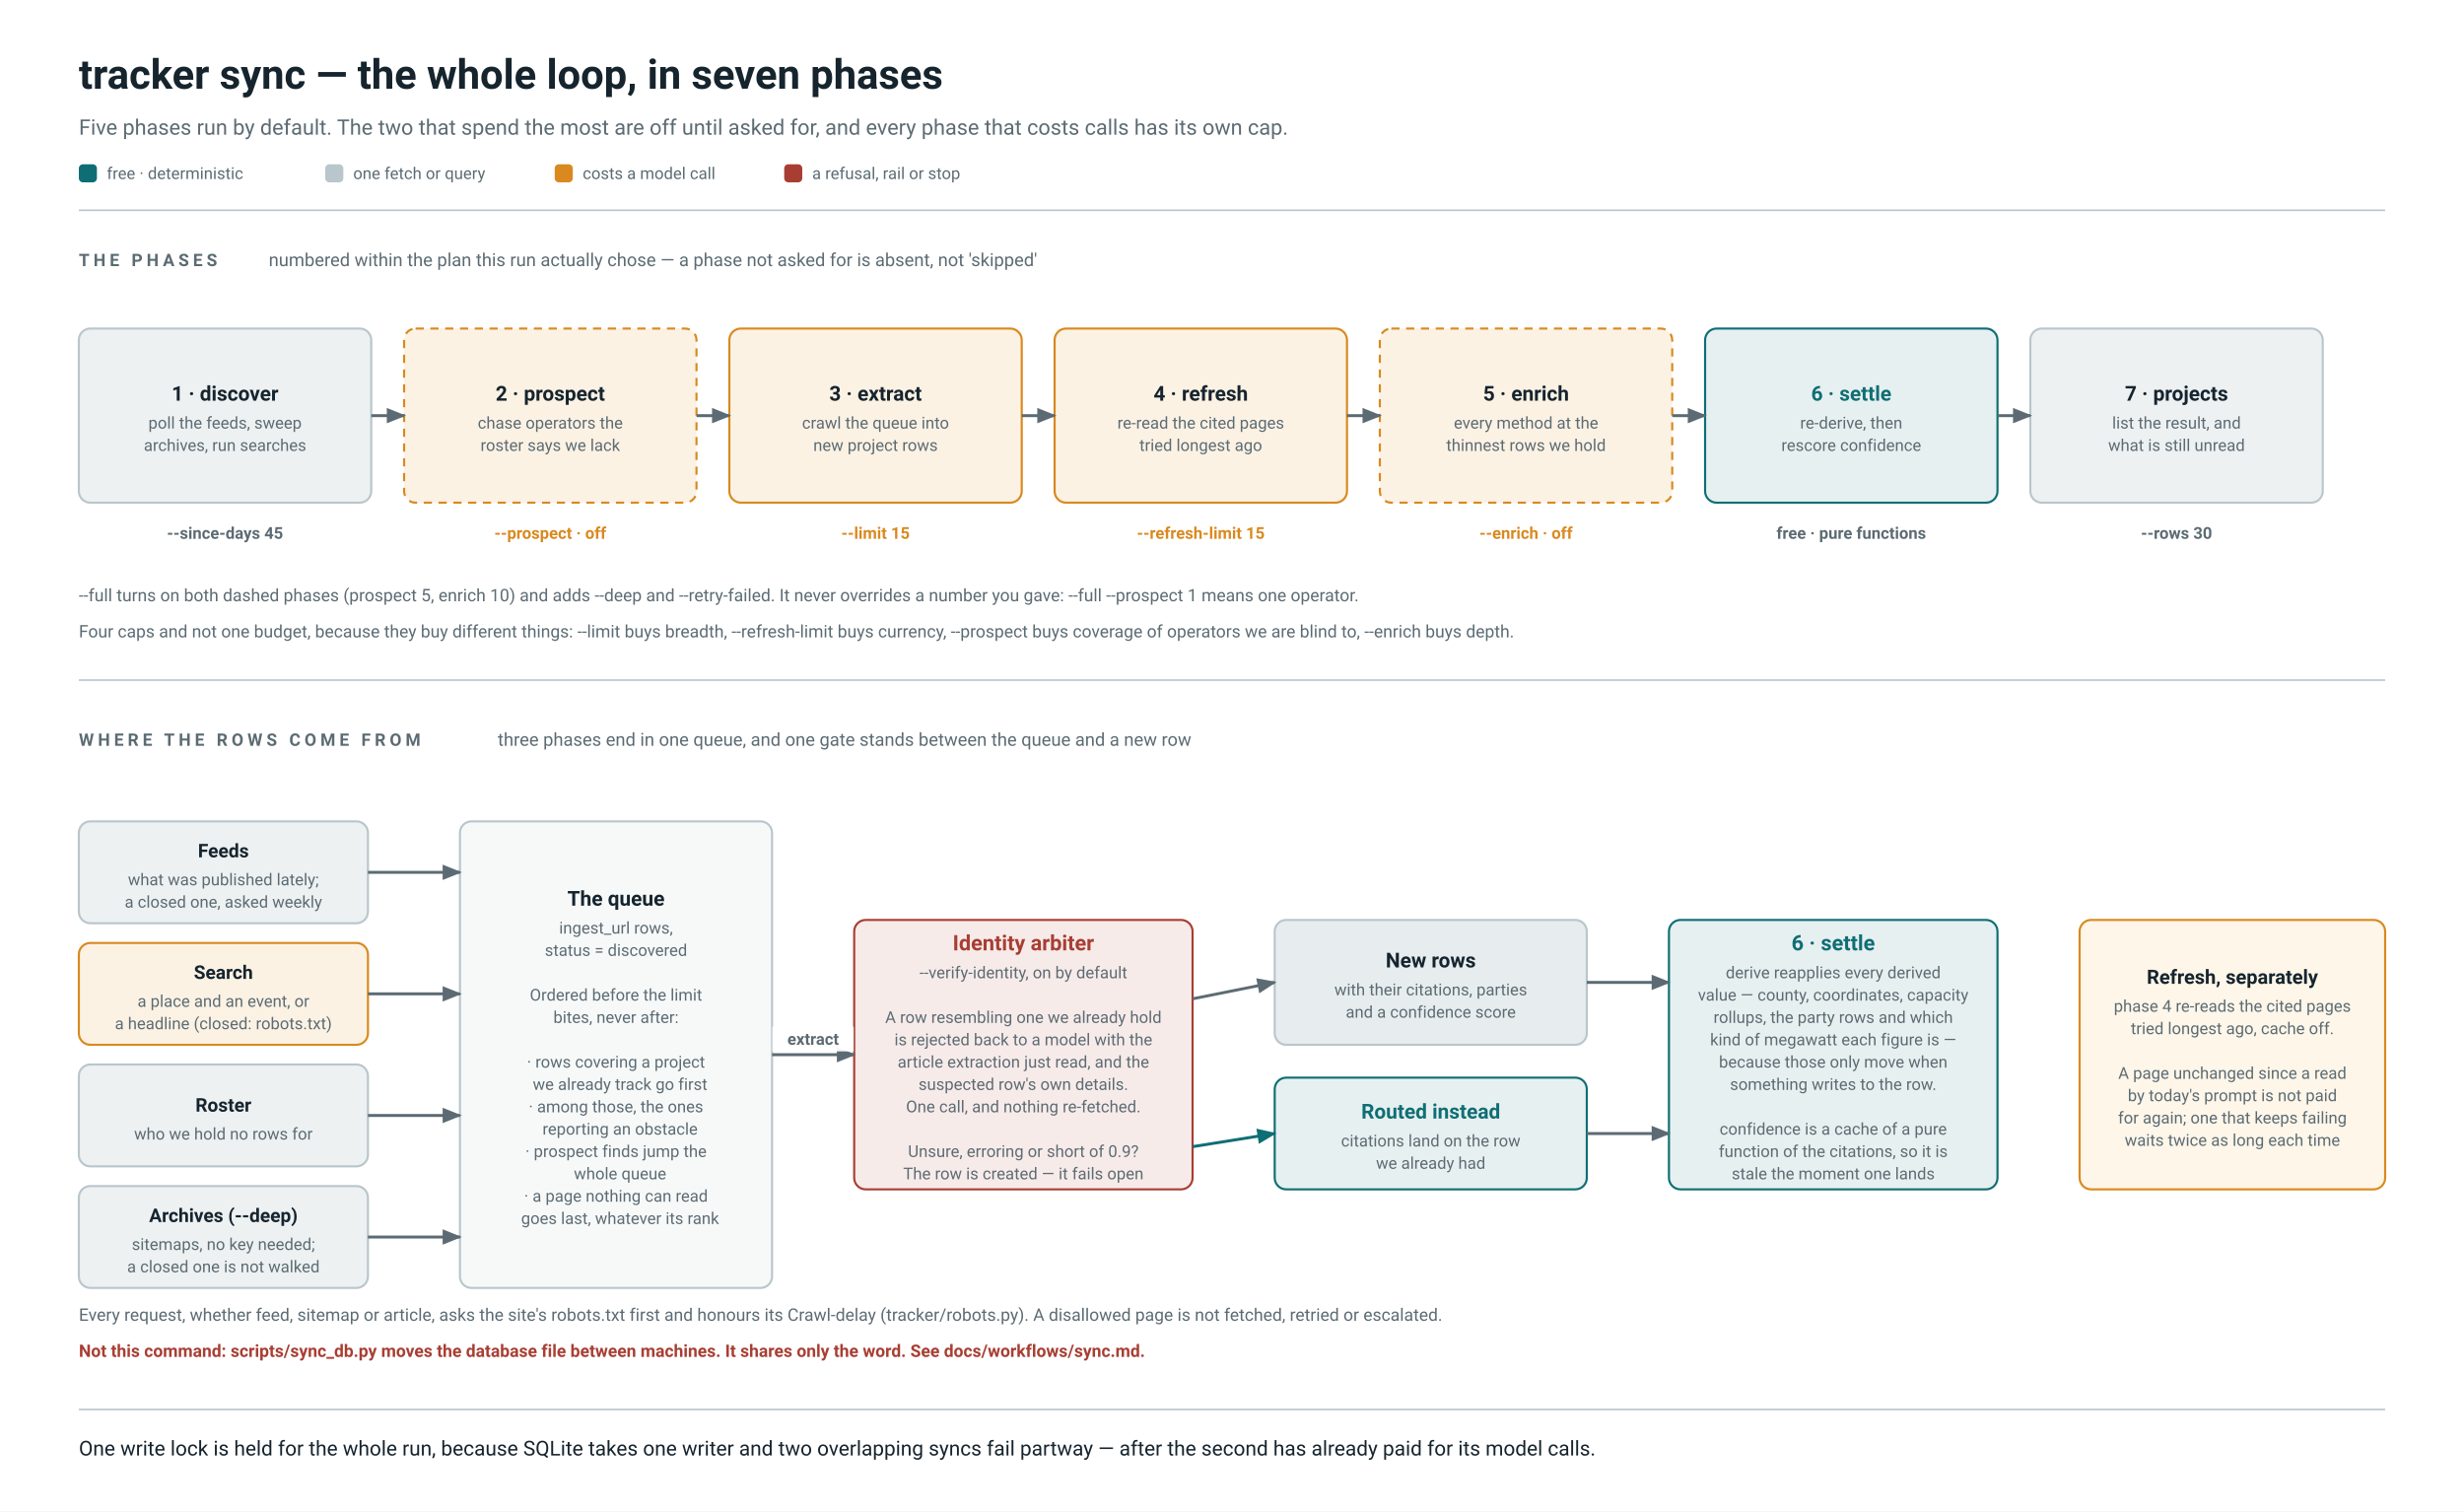
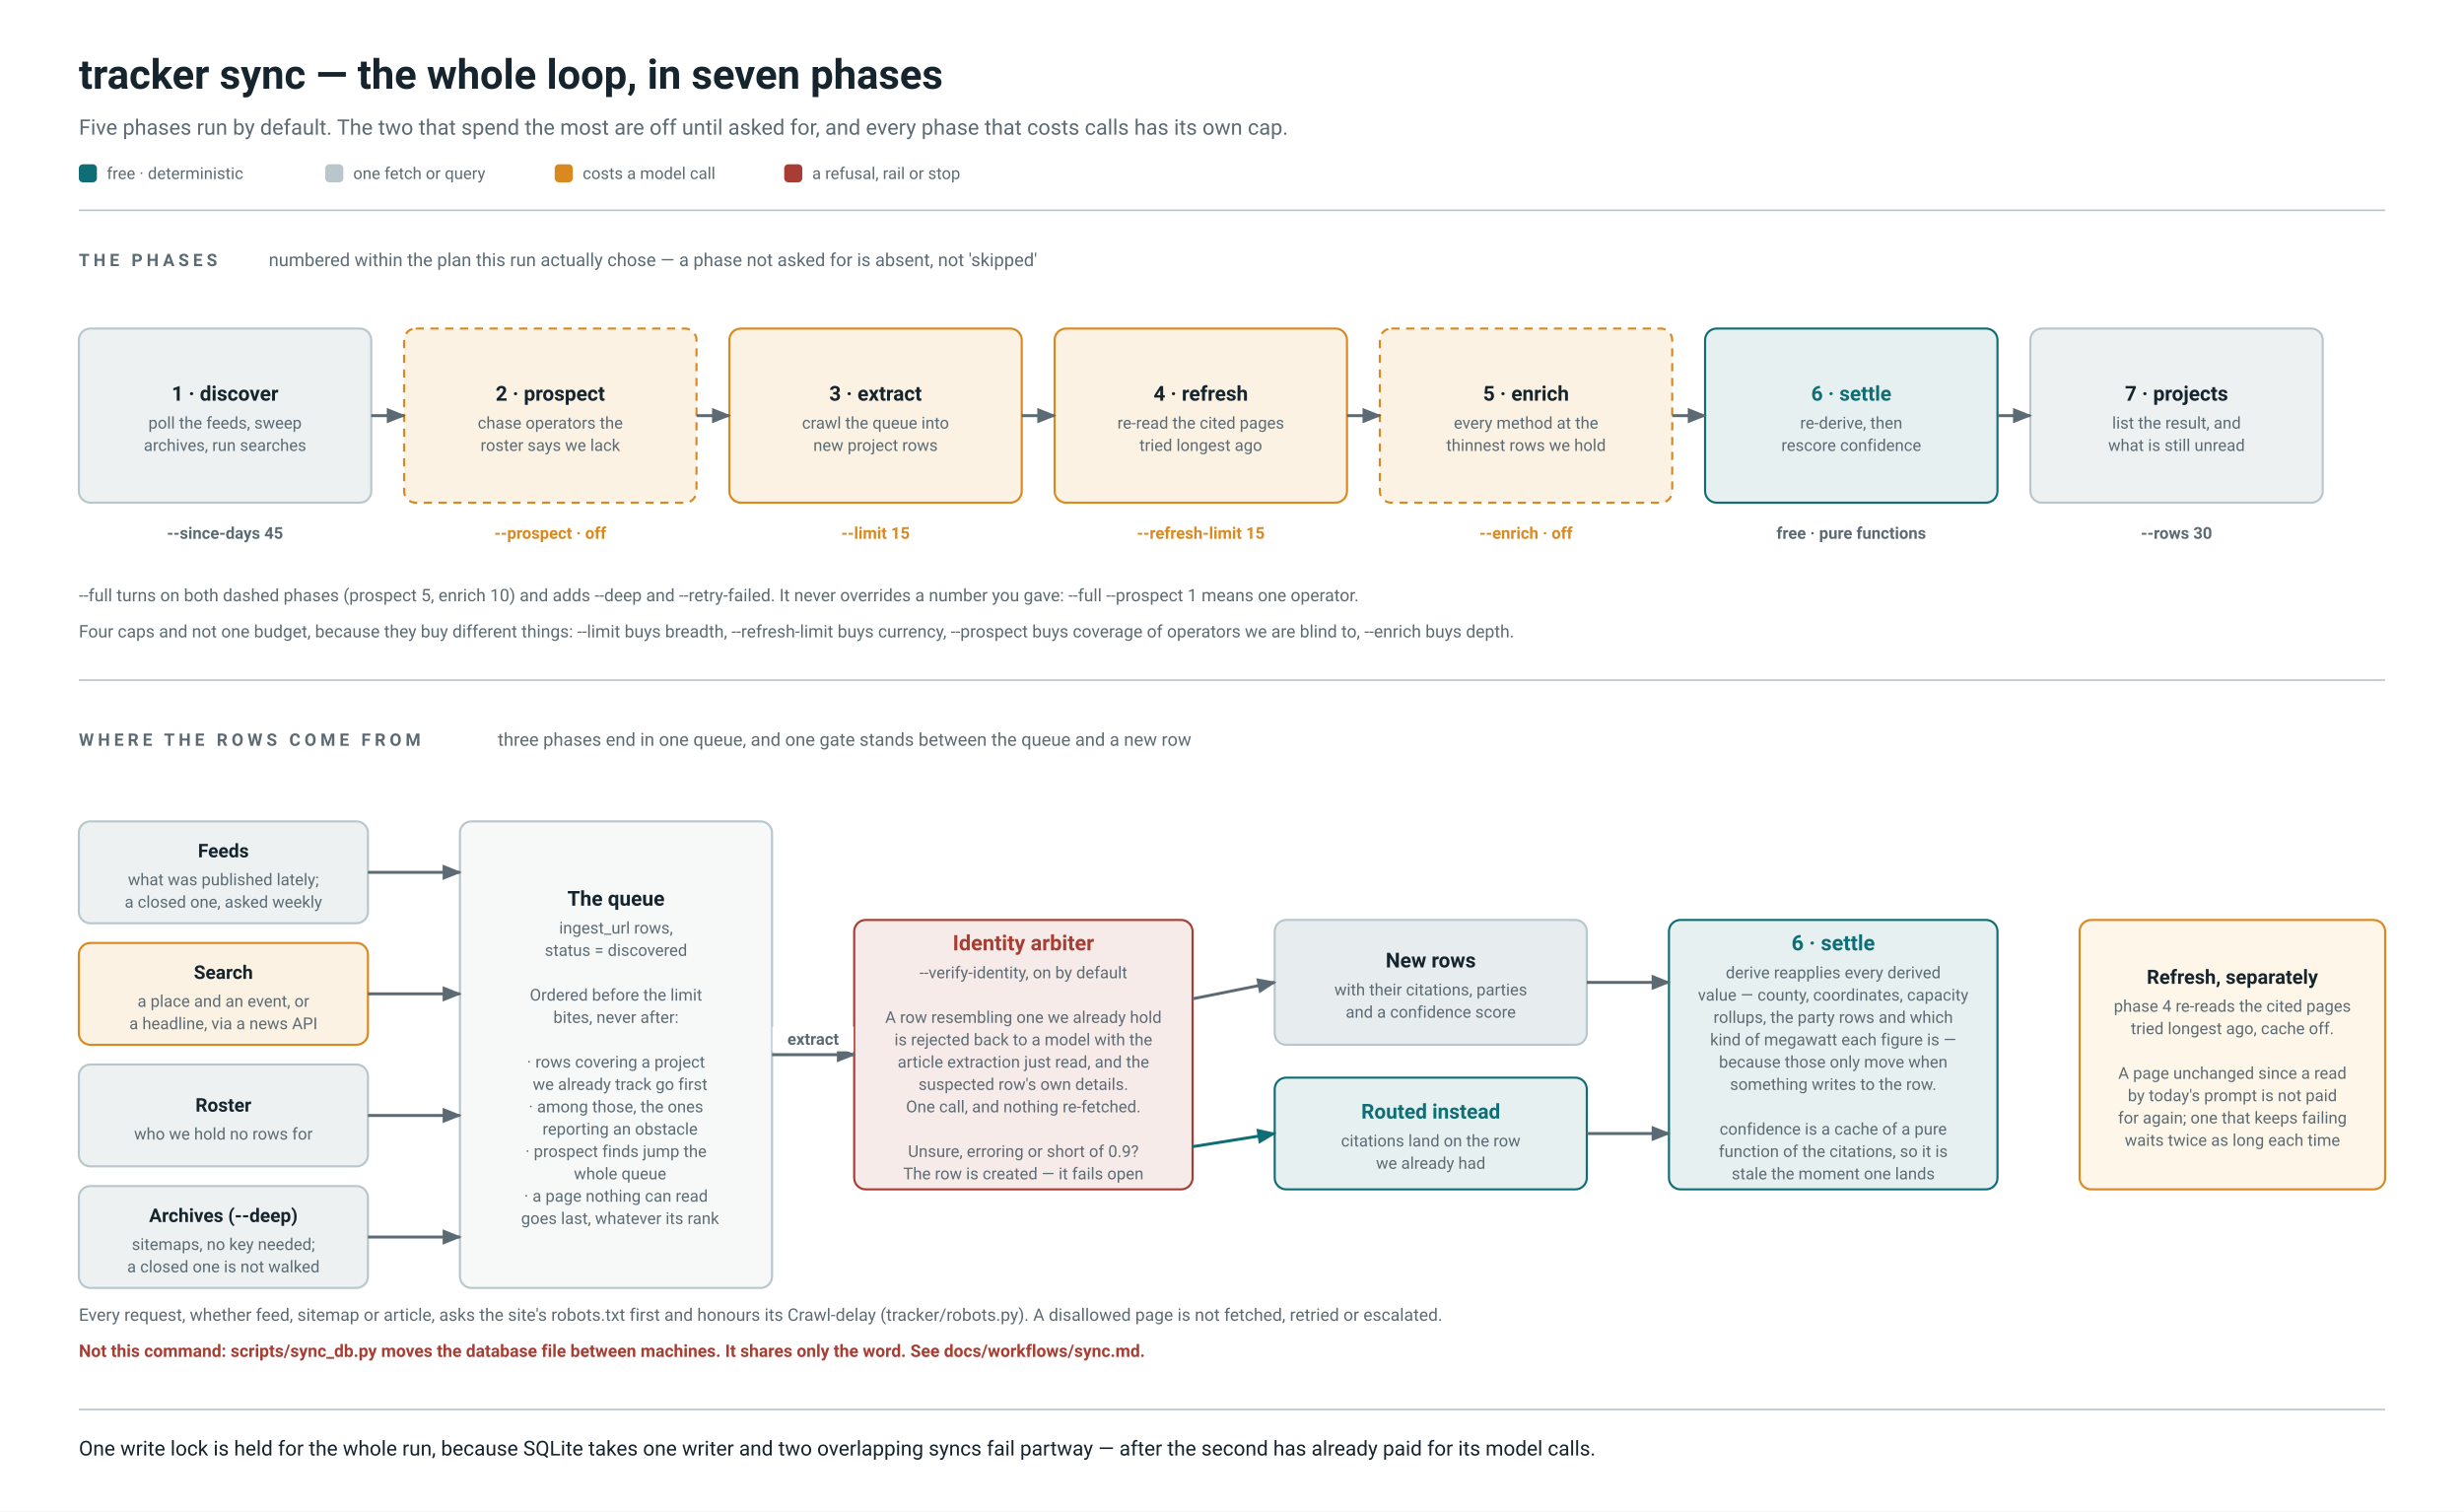
<svg xmlns="http://www.w3.org/2000/svg" width="1500" height="920" viewBox="0 0 1500 920" font-family="system-ui,-apple-system,'Segoe UI',Roboto,'Helvetica Neue','DejaVu Sans',Arial,sans-serif">
  <defs>
    <marker id="a0F6E75" viewBox="0 0 10 10" refX="9" refY="5" markerWidth="6.5" markerHeight="6.5" orient="auto-start-reverse">
      <path d="M 0 1 L 10 5 L 0 9 z" fill="#0F6E75" />
    </marker>
    <marker id="a5C6B73" viewBox="0 0 10 10" refX="9" refY="5" markerWidth="6.5" markerHeight="6.5" orient="auto-start-reverse">
      <path d="M 0 1 L 10 5 L 0 9 z" fill="#5C6B73" />
    </marker>
  </defs>
  <rect width="1500" height="920" fill="#FFFFFF" />
  <g font-family="system-ui,-apple-system,'Segoe UI',Roboto,'Helvetica Neue','DejaVu Sans',Arial,sans-serif" xml:space="preserve">
    <text x="48.0" y="54.0" font-size="25" fill="#16242E" text-anchor="start" font-weight="700">tracker sync — the whole loop, in seven phases</text>
    <text x="48.0" y="82.0" font-size="13" fill="#5C6B73" text-anchor="start">Five phases run by default. The two that spend the most are off until asked for, and every phase that costs calls has its own cap.</text>
    <rect x="48.0" y="100.0" width="11" height="11" rx="2.5" fill="#0F6E75" />
    <text x="65.0" y="109.0" font-size="10" fill="#5C6B73" text-anchor="start">free · deterministic</text>
    <rect x="198.0" y="100.0" width="11" height="11" rx="2.5" fill="#B9C6CC" />
    <text x="215.0" y="109.0" font-size="10" fill="#5C6B73" text-anchor="start">one fetch or query</text>
    <rect x="337.7" y="100.0" width="11" height="11" rx="2.5" fill="#D9891F" />
    <text x="354.7" y="109.0" font-size="10" fill="#5C6B73" text-anchor="start">costs a model call</text>
    <rect x="477.4" y="100.0" width="11" height="11" rx="2.5" fill="#A83E33" />
    <text x="494.4" y="109.0" font-size="10" fill="#5C6B73" text-anchor="start">a refusal, rail or stop</text>
    <line x1="48" y1="128" x2="1452" y2="128" stroke="#B9C6CC" stroke-width="1" />
    <text x="48.0" y="162.0" font-size="10.5" fill="#5C6B73" text-anchor="start" font-weight="700" letter-spacing="2.4">THE PHASES</text>
    <text x="163.6" y="162.0" font-size="11" fill="#5C6B73" text-anchor="start">numbered within the plan this run actually chose — a phase not asked for is absent, not 'skipped'</text>
    <rect x="48.0" y="200.0" width="178.0" height="106.0" rx="7" fill="#EDF1F2" stroke="#B9C6CC" stroke-width="1.3" />
    <text x="137.0" y="243.9" font-size="12.5" fill="#16242E" text-anchor="middle" font-weight="700">1 · discover</text>
    <text x="137.0" y="260.9" font-size="10" fill="#5C6B73" text-anchor="middle">poll the feeds, sweep</text>
    <text x="137.0" y="274.5" font-size="10" fill="#5C6B73" text-anchor="middle">archives, run searches</text>
    <text x="137.0" y="328.0" font-size="10" fill="#5C6B73" text-anchor="middle" font-weight="700">--since-days 45</text>
    <rect x="246.0" y="200.0" width="178.0" height="106.0" rx="7" fill="#FBF2E4" stroke="#D9891F" stroke-width="1.3" stroke-dasharray="5 4" />
    <text x="335.0" y="243.9" font-size="12.5" fill="#16242E" text-anchor="middle" font-weight="700">2 · prospect</text>
    <text x="335.0" y="260.9" font-size="10" fill="#5C6B73" text-anchor="middle">chase operators the</text>
    <text x="335.0" y="274.5" font-size="10" fill="#5C6B73" text-anchor="middle">roster says we lack</text>
    <text x="335.0" y="328.0" font-size="10" fill="#D9891F" text-anchor="middle" font-weight="700">--prospect · off</text>
    <rect x="444.0" y="200.0" width="178.0" height="106.0" rx="7" fill="#FBF2E4" stroke="#D9891F" stroke-width="1.3" />
    <text x="533.0" y="243.9" font-size="12.5" fill="#16242E" text-anchor="middle" font-weight="700">3 · extract</text>
    <text x="533.0" y="260.9" font-size="10" fill="#5C6B73" text-anchor="middle">crawl the queue into</text>
    <text x="533.0" y="274.5" font-size="10" fill="#5C6B73" text-anchor="middle">new project rows</text>
    <text x="533.0" y="328.0" font-size="10" fill="#D9891F" text-anchor="middle" font-weight="700">--limit 15</text>
    <rect x="642.0" y="200.0" width="178.0" height="106.0" rx="7" fill="#FBF2E4" stroke="#D9891F" stroke-width="1.3" />
    <text x="731.0" y="243.9" font-size="12.5" fill="#16242E" text-anchor="middle" font-weight="700">4 · refresh</text>
    <text x="731.0" y="260.9" font-size="10" fill="#5C6B73" text-anchor="middle">re-read the cited pages</text>
    <text x="731.0" y="274.5" font-size="10" fill="#5C6B73" text-anchor="middle">tried longest ago</text>
    <text x="731.0" y="328.0" font-size="10" fill="#D9891F" text-anchor="middle" font-weight="700">--refresh-limit 15</text>
    <rect x="840.0" y="200.0" width="178.0" height="106.0" rx="7" fill="#FBF2E4" stroke="#D9891F" stroke-width="1.3" stroke-dasharray="5 4" />
    <text x="929.0" y="243.9" font-size="12.5" fill="#16242E" text-anchor="middle" font-weight="700">5 · enrich</text>
    <text x="929.0" y="260.9" font-size="10" fill="#5C6B73" text-anchor="middle">every method at the</text>
    <text x="929.0" y="274.5" font-size="10" fill="#5C6B73" text-anchor="middle">thinnest rows we hold</text>
    <text x="929.0" y="328.0" font-size="10" fill="#D9891F" text-anchor="middle" font-weight="700">--enrich · off</text>
    <rect x="1038.0" y="200.0" width="178.0" height="106.0" rx="7" fill="#E7F0F0" stroke="#0F6E75" stroke-width="1.3" />
    <text x="1127.0" y="243.9" font-size="12.5" fill="#0F6E75" text-anchor="middle" font-weight="700">6 · settle</text>
    <text x="1127.0" y="260.9" font-size="10" fill="#5C6B73" text-anchor="middle">re-derive, then</text>
    <text x="1127.0" y="274.5" font-size="10" fill="#5C6B73" text-anchor="middle">rescore confidence</text>
    <text x="1127.0" y="328.0" font-size="10" fill="#5C6B73" text-anchor="middle" font-weight="700">free · pure functions</text>
    <rect x="1236.0" y="200.0" width="178.0" height="106.0" rx="7" fill="#EDF1F2" stroke="#B9C6CC" stroke-width="1.3" />
    <text x="1325.0" y="243.9" font-size="12.5" fill="#16242E" text-anchor="middle" font-weight="700">7 · projects</text>
    <text x="1325.0" y="260.9" font-size="10" fill="#5C6B73" text-anchor="middle">list the result, and</text>
    <text x="1325.0" y="274.5" font-size="10" fill="#5C6B73" text-anchor="middle">what is still unread</text>
    <text x="1325.0" y="328.0" font-size="10" fill="#5C6B73" text-anchor="middle" font-weight="700">--rows 30</text>
    <polyline points="226.0,253.0 246.0,253.0" fill="none" stroke="#5C6B73" stroke-width="1.8" stroke-linejoin="round" marker-end="url(#a5C6B73)" />
    <polyline points="424.0,253.0 444.0,253.0" fill="none" stroke="#5C6B73" stroke-width="1.8" stroke-linejoin="round" marker-end="url(#a5C6B73)" />
    <polyline points="622.0,253.0 642.0,253.0" fill="none" stroke="#5C6B73" stroke-width="1.8" stroke-linejoin="round" marker-end="url(#a5C6B73)" />
    <polyline points="820.0,253.0 840.0,253.0" fill="none" stroke="#5C6B73" stroke-width="1.8" stroke-linejoin="round" marker-end="url(#a5C6B73)" />
    <polyline points="1018.0,253.0 1038.0,253.0" fill="none" stroke="#5C6B73" stroke-width="1.8" stroke-linejoin="round" marker-end="url(#a5C6B73)" />
    <polyline points="1216.0,253.0 1236.0,253.0" fill="none" stroke="#5C6B73" stroke-width="1.8" stroke-linejoin="round" marker-end="url(#a5C6B73)" />
    <text x="48.0" y="366.0" font-size="10.5" fill="#5C6B73" text-anchor="start">--full turns on both dashed phases (prospect 5, enrich 10) and adds --deep and --retry-failed. It never overrides a number you gave: --full --prospect 1 means one operator.</text>
    <text x="48.0" y="388.0" font-size="10.5" fill="#5C6B73" text-anchor="start">Four caps and not one budget, because they buy different things: --limit buys breadth, --refresh-limit buys currency, --prospect buys coverage of operators we are blind to, --enrich buys depth.</text>
    <line x1="48" y1="414" x2="1452" y2="414" stroke="#B9C6CC" stroke-width="1" />
    <text x="48.0" y="454.0" font-size="10.5" fill="#5C6B73" text-anchor="start" font-weight="700" letter-spacing="2.4">WHERE THE ROWS COME FROM</text>
    <text x="303.0" y="454.0" font-size="11" fill="#5C6B73" text-anchor="start">three phases end in one queue, and one gate stands between the queue and a new row</text>
    <rect x="48.0" y="500.0" width="176.0" height="62.0" rx="7" fill="#EDF1F2" stroke="#B9C6CC" stroke-width="1.3" />
    <text x="136.0" y="521.9" font-size="11.5" fill="#16242E" text-anchor="middle" font-weight="700">Feeds</text>
    <text x="136.0" y="538.9" font-size="10" fill="#5C6B73" text-anchor="middle">what was published lately;</text>
    <text x="136.0" y="552.5" font-size="10" fill="#5C6B73" text-anchor="middle">a closed one, asked weekly</text>
    <rect x="48.0" y="574.0" width="176.0" height="62.0" rx="7" fill="#FBF2E4" stroke="#D9891F" stroke-width="1.3" />
    <text x="136.0" y="595.9" font-size="11.5" fill="#16242E" text-anchor="middle" font-weight="700">Search</text>
    <text x="136.0" y="612.9" font-size="10" fill="#5C6B73" text-anchor="middle">a place and an event, or</text>
-     <text x="136.0" y="626.5" font-size="10" fill="#5C6B73" text-anchor="middle">a headline (closed: robots.txt)</text>
+     <text x="136.0" y="626.5" font-size="10" fill="#5C6B73" text-anchor="middle">a headline, via a news API</text>
    <rect x="48.0" y="648.0" width="176.0" height="62.0" rx="7" fill="#EDF1F2" stroke="#B9C6CC" stroke-width="1.3" />
    <text x="136.0" y="676.7" font-size="11.5" fill="#16242E" text-anchor="middle" font-weight="700">Roster</text>
    <text x="136.0" y="693.7" font-size="10" fill="#5C6B73" text-anchor="middle">who we hold no rows for</text>
    <rect x="48.0" y="722.0" width="176.0" height="62.0" rx="7" fill="#EDF1F2" stroke="#B9C6CC" stroke-width="1.3" />
    <text x="136.0" y="743.9" font-size="11.5" fill="#16242E" text-anchor="middle" font-weight="700">Archives (--deep)</text>
    <text x="136.0" y="760.9" font-size="10" fill="#5C6B73" text-anchor="middle">sitemaps, no key needed;</text>
    <text x="136.0" y="774.5" font-size="10" fill="#5C6B73" text-anchor="middle">a closed one is not walked</text>
    <rect x="280.0" y="500.0" width="190.0" height="284.0" rx="7" fill="#F7F9F9" stroke="#B9C6CC" stroke-width="1.3" />
    <text x="375.0" y="551.3" font-size="12.5" fill="#16242E" text-anchor="middle" font-weight="700">The queue</text>
    <text x="375.0" y="568.3" font-size="10" fill="#5C6B73" text-anchor="middle">ingest_url rows,</text>
    <text x="375.0" y="581.9" font-size="10" fill="#5C6B73" text-anchor="middle">status = discovered</text>
    <text x="375.0" y="595.5" font-size="10" fill="#5C6B73" text-anchor="middle" />
    <text x="375.0" y="609.1" font-size="10" fill="#5C6B73" text-anchor="middle">Ordered before the limit</text>
    <text x="375.0" y="622.7" font-size="10" fill="#5C6B73" text-anchor="middle">bites, never after:</text>
    <text x="375.0" y="636.3" font-size="10" fill="#5C6B73" text-anchor="middle" />
    <text x="375.0" y="649.9" font-size="10" fill="#5C6B73" text-anchor="middle">· rows covering a project</text>
    <text x="375.0" y="663.5" font-size="10" fill="#5C6B73" text-anchor="middle">  we already track go first</text>
    <text x="375.0" y="677.1" font-size="10" fill="#5C6B73" text-anchor="middle">· among those, the ones</text>
    <text x="375.0" y="690.7" font-size="10" fill="#5C6B73" text-anchor="middle">  reporting an obstacle</text>
    <text x="375.0" y="704.3" font-size="10" fill="#5C6B73" text-anchor="middle">· prospect finds jump the</text>
    <text x="375.0" y="717.9" font-size="10" fill="#5C6B73" text-anchor="middle">  whole queue</text>
    <text x="375.0" y="731.5" font-size="10" fill="#5C6B73" text-anchor="middle">· a page nothing can read</text>
    <text x="375.0" y="745.1" font-size="10" fill="#5C6B73" text-anchor="middle">  goes last, whatever its rank</text>
    <polyline points="224.0,531.0 280.0,531.0" fill="none" stroke="#5C6B73" stroke-width="1.8" stroke-linejoin="round" marker-end="url(#a5C6B73)" />
    <polyline points="224.0,605.0 280.0,605.0" fill="none" stroke="#5C6B73" stroke-width="1.8" stroke-linejoin="round" marker-end="url(#a5C6B73)" />
    <polyline points="224.0,679.0 280.0,679.0" fill="none" stroke="#5C6B73" stroke-width="1.8" stroke-linejoin="round" marker-end="url(#a5C6B73)" />
    <polyline points="224.0,753.0 280.0,753.0" fill="none" stroke="#5C6B73" stroke-width="1.8" stroke-linejoin="round" marker-end="url(#a5C6B73)" />
    <rect x="520.0" y="560.0" width="206.0" height="164.0" rx="7" fill="#F7EBE9" stroke="#A83E33" stroke-width="1.3" />
    <text x="623.0" y="578.5" font-size="13" fill="#A83E33" text-anchor="middle" font-weight="700">Identity arbiter</text>
    <text x="623.0" y="595.5" font-size="10" fill="#5C6B73" text-anchor="middle">--verify-identity, on by default</text>
    <text x="623.0" y="609.1" font-size="10" fill="#5C6B73" text-anchor="middle" />
    <text x="623.0" y="622.7" font-size="10" fill="#5C6B73" text-anchor="middle">A row resembling one we already hold</text>
    <text x="623.0" y="636.3" font-size="10" fill="#5C6B73" text-anchor="middle">is rejected back to a model with the</text>
    <text x="623.0" y="649.9" font-size="10" fill="#5C6B73" text-anchor="middle">article extraction just read, and the</text>
    <text x="623.0" y="663.5" font-size="10" fill="#5C6B73" text-anchor="middle">suspected row's own details.</text>
    <text x="623.0" y="677.1" font-size="10" fill="#5C6B73" text-anchor="middle">One call, and nothing re-fetched.</text>
    <text x="623.0" y="690.7" font-size="10" fill="#5C6B73" text-anchor="middle" />
    <text x="623.0" y="704.3" font-size="10" fill="#5C6B73" text-anchor="middle">Unsure, erroring or short of 0.9?</text>
    <text x="623.0" y="717.9" font-size="10" fill="#5C6B73" text-anchor="middle">The row is created — it fails open</text>
    <polyline points="470.0,642.0 520.0,642.0" fill="none" stroke="#5C6B73" stroke-width="1.8" stroke-linejoin="round" marker-end="url(#a5C6B73)" />
    <rect x="470.2" y="625.0" width="49.5" height="15" fill="#FFFFFF" opacity="0.94" />
    <text x="495.0" y="636.0" font-size="10" fill="#5C6B73" text-anchor="middle" font-weight="700">extract</text>
    <rect x="776.0" y="560.0" width="190.0" height="76.0" rx="7" fill="#E7EDEE" stroke="#B9C6CC" stroke-width="1.3" />
    <text x="871.0" y="588.9" font-size="12.5" fill="#16242E" text-anchor="middle" font-weight="700">New rows</text>
    <text x="871.0" y="605.9" font-size="10" fill="#5C6B73" text-anchor="middle">with their citations, parties</text>
    <text x="871.0" y="619.5" font-size="10" fill="#5C6B73" text-anchor="middle">and a confidence score</text>
    <rect x="776.0" y="656.0" width="190.0" height="68.0" rx="7" fill="#E7F0F0" stroke="#0F6E75" stroke-width="1.3" />
    <text x="871.0" y="680.9" font-size="12.5" fill="#0F6E75" text-anchor="middle" font-weight="700">Routed instead</text>
    <text x="871.0" y="697.9" font-size="10" fill="#5C6B73" text-anchor="middle">citations land on the row</text>
    <text x="871.0" y="711.5" font-size="10" fill="#5C6B73" text-anchor="middle">we already had</text>
    <polyline points="726.0,608.0 776.0,598.0" fill="none" stroke="#5C6B73" stroke-width="1.8" stroke-linejoin="round" marker-end="url(#a5C6B73)" />
    <polyline points="726.0,698.0 776.0,690.0" fill="none" stroke="#0F6E75" stroke-width="1.8" stroke-linejoin="round" marker-end="url(#a0F6E75)" />
    <rect x="1016.0" y="560.0" width="200.0" height="164.0" rx="7" fill="#E7F0F0" stroke="#0F6E75" stroke-width="1.3" />
    <text x="1116.0" y="578.5" font-size="13" fill="#0F6E75" text-anchor="middle" font-weight="700">6 · settle</text>
    <text x="1116.0" y="595.5" font-size="10" fill="#5C6B73" text-anchor="middle">derive reapplies every derived</text>
    <text x="1116.0" y="609.1" font-size="10" fill="#5C6B73" text-anchor="middle">value — county, coordinates, capacity</text>
    <text x="1116.0" y="622.7" font-size="10" fill="#5C6B73" text-anchor="middle">rollups, the party rows and which</text>
    <text x="1116.0" y="636.3" font-size="10" fill="#5C6B73" text-anchor="middle">kind of megawatt each figure is —</text>
    <text x="1116.0" y="649.9" font-size="10" fill="#5C6B73" text-anchor="middle">because those only move when</text>
    <text x="1116.0" y="663.5" font-size="10" fill="#5C6B73" text-anchor="middle">something writes to the row.</text>
    <text x="1116.0" y="677.1" font-size="10" fill="#5C6B73" text-anchor="middle" />
    <text x="1116.0" y="690.7" font-size="10" fill="#5C6B73" text-anchor="middle">confidence is a cache of a pure</text>
    <text x="1116.0" y="704.3" font-size="10" fill="#5C6B73" text-anchor="middle">function of the citations, so it is</text>
    <text x="1116.0" y="717.9" font-size="10" fill="#5C6B73" text-anchor="middle">stale the moment one lands</text>
    <polyline points="966.0,598.0 1016.0,598.0" fill="none" stroke="#5C6B73" stroke-width="1.8" stroke-linejoin="round" marker-end="url(#a5C6B73)" />
    <polyline points="966.0,690.0 1016.0,690.0" fill="none" stroke="#5C6B73" stroke-width="1.8" stroke-linejoin="round" marker-end="url(#a5C6B73)" />
    <rect x="1266.0" y="560.0" width="186.0" height="164.0" rx="7" fill="#FDF6E9" stroke="#D9891F" stroke-width="1.3" />
    <text x="1359.0" y="598.9" font-size="12" fill="#16242E" text-anchor="middle" font-weight="700">Refresh, separately</text>
    <text x="1359.0" y="615.9" font-size="10" fill="#5C6B73" text-anchor="middle">phase 4 re-reads the cited pages</text>
    <text x="1359.0" y="629.5" font-size="10" fill="#5C6B73" text-anchor="middle">tried longest ago, cache off.</text>
    <text x="1359.0" y="643.1" font-size="10" fill="#5C6B73" text-anchor="middle" />
    <text x="1359.0" y="656.7" font-size="10" fill="#5C6B73" text-anchor="middle">A page unchanged since a read</text>
    <text x="1359.0" y="670.3" font-size="10" fill="#5C6B73" text-anchor="middle">by today's prompt is not paid</text>
    <text x="1359.0" y="683.9" font-size="10" fill="#5C6B73" text-anchor="middle">for again; one that keeps failing</text>
    <text x="1359.0" y="697.5" font-size="10" fill="#5C6B73" text-anchor="middle">waits twice as long each time</text>
    <text x="48.0" y="804.0" font-size="10.5" fill="#5C6B73" text-anchor="start">Every request, whether feed, sitemap or article, asks the site's robots.txt first and honours its Crawl-delay (tracker/robots.py). A disallowed page is not fetched, retried or escalated.</text>
    <text x="48.0" y="826.0" font-size="10.5" fill="#A83E33" text-anchor="start" font-weight="700">Not this command: scripts/sync_db.py moves the database file between machines. It shares only the word. See docs/workflows/sync.md.</text>
    <line x1="48" y1="858" x2="1452" y2="858" stroke="#B9C6CC" stroke-width="1" />
    <text x="48.0" y="886.0" font-size="12.5" fill="#16242E" text-anchor="start">One write lock is held for the whole run, because SQLite takes one writer and two overlapping syncs fail partway — after the second has already paid for its model calls.</text>
  </g>
</svg>
